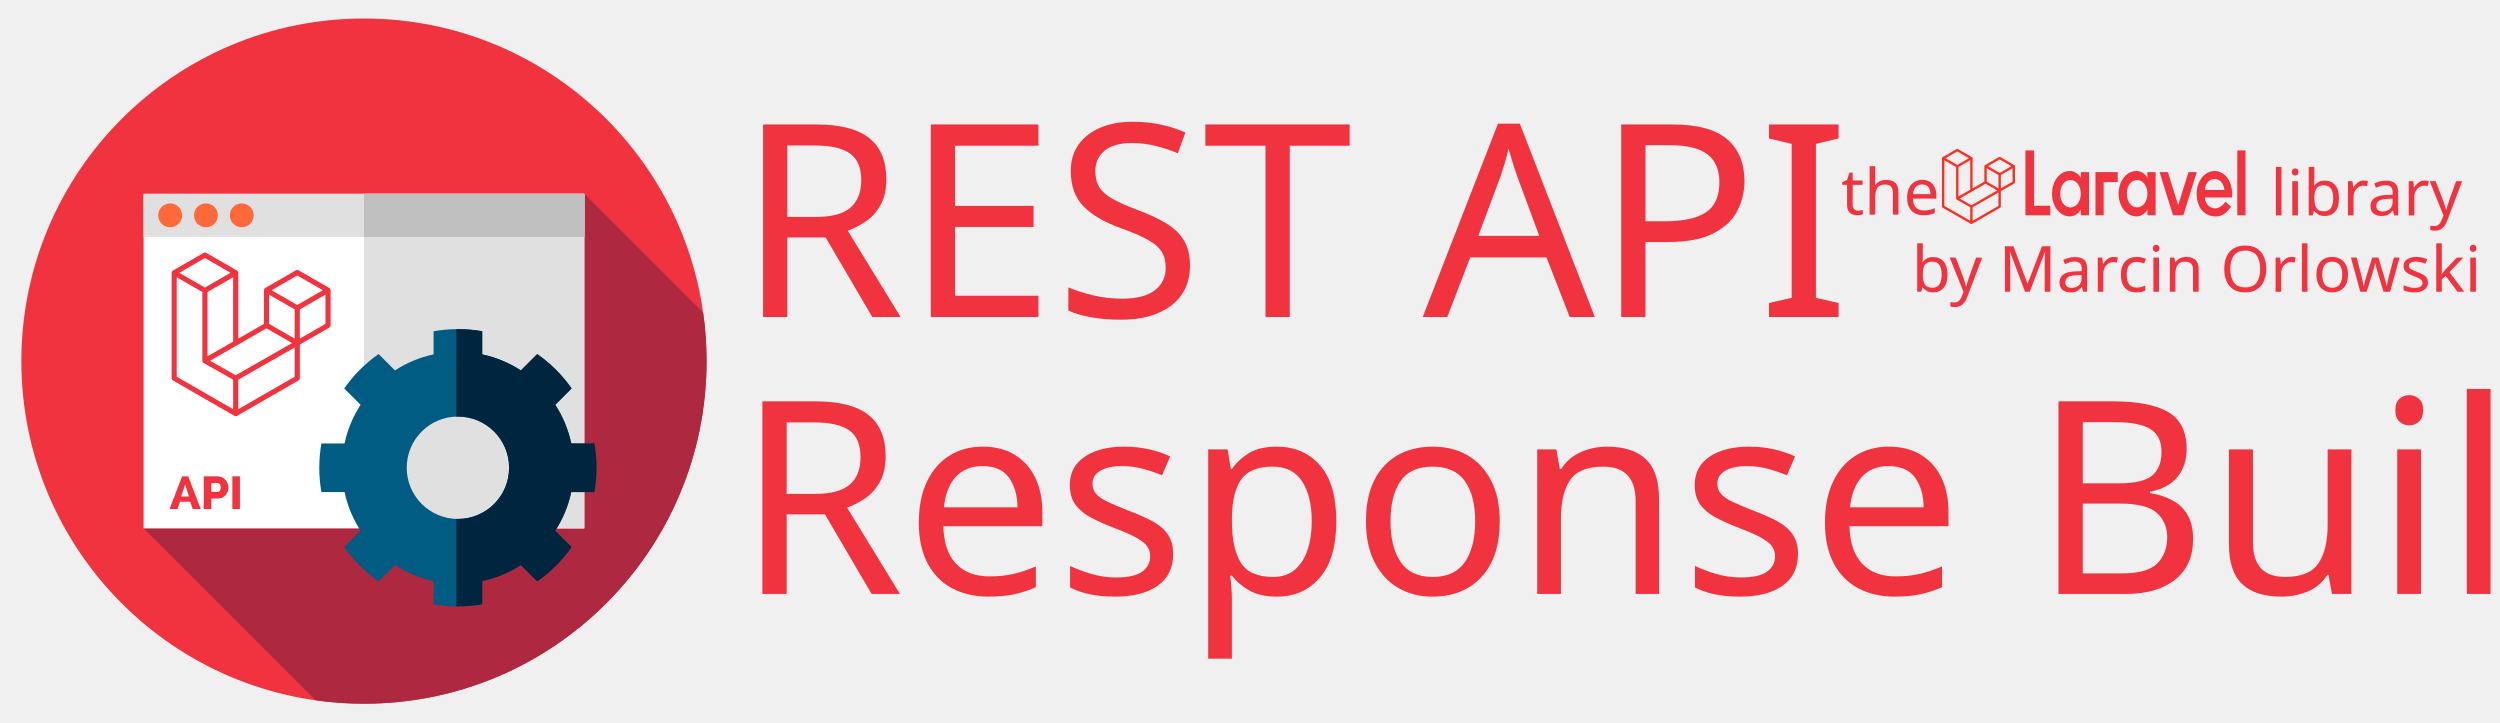
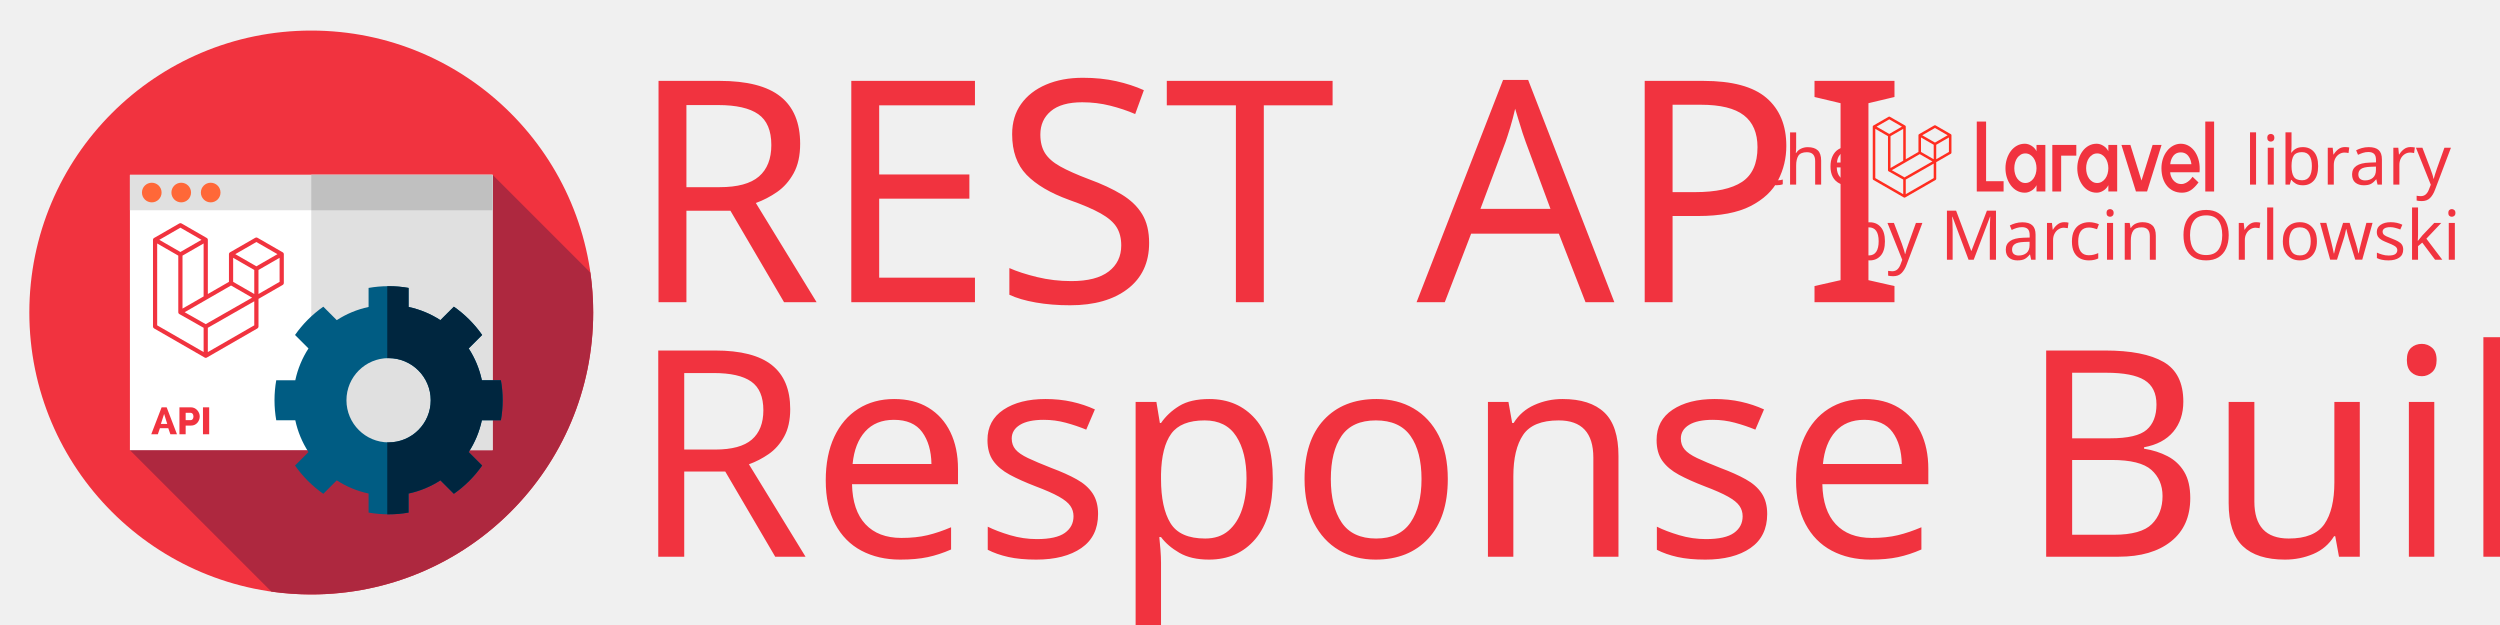
- <svg xmlns="http://www.w3.org/2000/svg" width="450mm" height="130mm" viewBox="0 0 450 130" version="1.1" id="svg8">
+ <svg xmlns="http://www.w3.org/2000/svg" width="1480" height="370" viewBox="0 0 391.583 97.896" version="1.1" id="svg8">
  <defs id="defs2">
    <rect x="154.524" y="273.213" width="175.01" height="18.996" id="rect135" />
  </defs>
  <g id="layer1" transform="translate(0,-167)">
-     <g transform="matrix(0.2408866,0,0,0.2408866,3.846198,170.333)" id="g966">
-       <circle style="fill:#f1333f" cx="256" cy="256" r="256" id="circle3822" />
-       <path style="fill:#ae283f" d="m 512,256 c 0,-12.301 -0.887,-24.393 -2.564,-36.231 L 420.667,131 91.333,381 219.769,509.436 C 231.607,511.113 243.699,512 256,512 397.385,512 512,397.385 512,256 Z" id="path3824" />
-       <rect x="91.33" y="131" style="fill:#ffffff" width="329.33" height="250" id="rect3826" />
-       <g id="g3832">
-         <rect x="256" y="131" style="fill:#e0e0e0" width="164.67" height="250" id="rect3828" />
-         <rect x="91.33" y="131" style="fill:#e0e0e0" width="329.33" height="32.17" id="rect3830" />
+     <g id="g1305" transform="translate(-0.5291667,0.7937121)">
+       <g id="g1083-0-9" transform="matrix(0.1675739,0,0,0.2065266,138.2515,205.8304)" style="stroke-width:2.717">
+         <g id="g1276">
+           <g id="g1083-0" transform="matrix(1.073179,0,0,1.073179,16.15824,-209.9063)" style="stroke-width:2.532">
+             <text xml:space="preserve" style="font-size:243.148px;line-height:1.25;font-family:'a dripping marker';-inkscape-font-specification:'a dripping marker';letter-spacing:0px;word-spacing:0px;fill:#f1333f;fill-opacity:1;stroke-width:5.272" x="-210.336" y="255.733" id="text5759" transform="scale(1.110158,0.9007728)">
+               <tspan style="font-style:normal;font-variant:normal;font-weight:normal;font-stretch:normal;font-family:'Ubuntu Condensed';-inkscape-font-specification:'Ubuntu Condensed, ';fill:#f1333f;fill-opacity:1;stroke-width:5.272" x="-210.336" y="255.733" id="tspan139593">REST API</tspan>
+             </text>
+           </g>
+           <text xml:space="preserve" style="font-size:243.148px;line-height:1.25;font-family:'a dripping marker';-inkscape-font-specification:'a dripping marker';letter-spacing:0px;word-spacing:0px;fill:#f1333f;fill-opacity:1;stroke-width:5.658" x="-209.678" y="255.733" id="text5759-4" transform="scale(1.110158,0.9007728)">
+             <tspan style="font-style:normal;font-variant:normal;font-weight:normal;font-stretch:normal;font-family:'Ubuntu Condensed';-inkscape-font-specification:'Ubuntu Condensed, ';fill:#f1333f;fill-opacity:1;stroke-width:5.658" x="-209.678" y="255.733" id="tspan139593-1">Response Builder</tspan>
+           </text>
+         </g>
      </g>
-       <rect x="256" y="131" style="fill:#c0c0c0" width="164.67" height="32.17" id="rect3834" />
-       <g id="g3842">
-         <circle style="fill:#ff6838" cx="111.17" cy="147.08" r="8.917" id="circle3836" />
-         <circle style="fill:#ff6838" cx="137.92" cy="147.08" r="8.917" id="circle3838" />
-         <circle style="fill:#ff6838" cx="164.67" cy="147.08" r="8.917" id="circle3840" />
-       </g>
-       <path class="st0" d="m 230.997,202.526 c -0.013,-0.057 -0.048,-0.105 -0.066,-0.162 -0.04,-0.101 -0.07,-0.206 -0.123,-0.298 -0.035,-0.061 -0.088,-0.114 -0.132,-0.171 -0.057,-0.075 -0.105,-0.158 -0.171,-0.224 -0.057,-0.057 -0.127,-0.096 -0.189,-0.145 -0.07,-0.057 -0.132,-0.118 -0.21,-0.162 0,0 0,0 0,0 0,0 0,0 0,0 l -22.994,-13.239 c -0.592,-0.342 -1.32,-0.342 -1.911,0 l -22.994,13.239 c 0,0 0,0 0,0 0,0 0,0 0,0 -0.079,0.044 -0.14,0.11 -0.21,0.162 -0.061,0.048 -0.132,0.088 -0.189,0.145 -0.066,0.066 -0.114,0.149 -0.171,0.224 -0.044,0.057 -0.096,0.11 -0.132,0.171 -0.053,0.092 -0.088,0.197 -0.123,0.298 -0.022,0.053 -0.053,0.105 -0.066,0.162 -0.044,0.162 -0.066,0.329 -0.066,0.5 v 25.146 l -19.162,11.034 v -49.196 c 0,-0.171 -0.022,-0.338 -0.066,-0.5 -0.013,-0.057 -0.048,-0.105 -0.066,-0.162 -0.039,-0.101 -0.07,-0.206 -0.123,-0.298 -0.035,-0.061 -0.088,-0.114 -0.132,-0.171 -0.057,-0.074 -0.105,-0.158 -0.171,-0.224 -0.057,-0.057 -0.127,-0.096 -0.189,-0.145 -0.07,-0.057 -0.132,-0.118 -0.21,-0.162 0,0 0,0 0,0 0,0 0,0 0,0 l -22.994,-13.239 c -0.592,-0.342 -1.32,-0.342 -1.911,0 l -22.994,13.239 c 0,0 0,0 0,0 0,0 0,0 0,0 -0.079,0.044 -0.14,0.11 -0.21,0.162 -0.061,0.048 -0.132,0.088 -0.189,0.145 -0.066,0.066 -0.114,0.149 -0.171,0.224 -0.044,0.057 -0.096,0.11 -0.132,0.171 -0.053,0.092 -0.088,0.197 -0.123,0.298 -0.022,0.053 -0.053,0.105 -0.066,0.162 -0.044,0.162 -0.066,0.329 -0.066,0.5 v 78.762 c 0,0.684 0.368,1.32 0.96,1.662 l 45.992,26.479 c 0.101,0.057 0.21,0.092 0.316,0.132 0.048,0.018 0.096,0.048 0.149,0.061 0.162,0.044 0.324,0.066 0.491,0.066 0.167,0 0.329,-0.022 0.491,-0.066 0.044,-0.013 0.083,-0.04 0.127,-0.053 0.114,-0.039 0.228,-0.079 0.333,-0.136 l 45.992,-26.479 c 0.596,-0.342 0.96,-0.973 0.96,-1.662 V 243.629 l 22.034,-12.687 c 0.596,-0.342 0.96,-0.973 0.96,-1.661 v -26.255 c -0.022,-0.171 -0.048,-0.338 -0.088,-0.5 z m -70.844,64.04 -19.127,-10.824 20.087,-11.565 c 0,0 0,0 0,0 l 22.038,-12.687 19.145,11.021 -14.046,8.018 z m 44.08,-49.192 v 21.832 l -8.049,-4.634 -11.118,-6.401 v -21.832 l 8.049,4.634 z m 1.916,-25.379 19.153,11.03 -19.153,11.03 -19.153,-11.03 z m -59.021,55.816 -8.049,4.634 v -48.087 l 11.118,-6.401 8.049,-4.634 v 48.083 z m -9.965,-68.828 19.153,11.03 -19.153,11.03 -19.153,-11.03 z m -21.082,14.34 8.049,4.634 11.118,6.401 v 51.397 c 0,0 0,0.004 0,0.004 0,0 0,0.004 0,0.004 0,0.075 0.022,0.145 0.031,0.215 0.013,0.092 0.013,0.189 0.039,0.281 0,0 0,0.004 0,0.004 0.022,0.075 0.061,0.145 0.092,0.215 0.035,0.079 0.057,0.167 0.101,0.241 0,0 0,0.004 0.004,0.004 0.039,0.066 0.097,0.123 0.145,0.184 0.053,0.07 0.096,0.14 0.158,0.202 0,0 0.004,0.004 0.004,0.004 0.053,0.053 0.123,0.092 0.184,0.14 0.07,0.053 0.132,0.114 0.206,0.158 0.004,0 0.004,0 0.008,0.004 0.004,0 0.004,0.004 0.008,0.004 l 22.025,12.463 v 22.047 l -42.173,-24.269 z m 88.152,74.338 -42.16,24.274 v -22.051 l 31.222,-17.825 10.938,-6.243 z m 22.994,-39.49 -19.162,11.034 v -21.832 l 11.118,-6.401 8.049,-4.634 v 21.832 z" id="path3982" style="fill:#f1333f;fill-opacity:1;stroke-width:0.438" />
-       <g id="g3854" transform="matrix(0.3800964,0,0,0.3800964,71.11452,272.977)">
-         <path style="fill:#f1333f;fill-opacity:1" d="m 104.153,246.216 24.743,-64.349 h 12.054 l 24.652,64.349 h -15.771 l -4.984,-14.411 h -20.03 l -4.894,14.411 z m 30.725,-48.579 -7.704,23.927 h 15.136 z" id="path3848" />
-         <path style="fill:#f1333f;fill-opacity:1" d="m 171.492,246.216 v -64.349 h 27.462 c 3.081,0 5.905,0.634 8.474,1.903 2.567,1.269 4.772,2.931 6.616,4.985 1.843,2.055 3.293,4.381 4.351,6.979 1.057,2.599 1.586,5.227 1.586,7.885 0,2.841 -0.499,5.56 -1.495,8.157 -0.997,2.599 -2.388,4.925 -4.17,6.979 -1.782,2.055 -3.942,3.686 -6.479,4.894 -2.538,1.209 -5.348,1.813 -8.429,1.813 h -13.052 v 20.755 H 171.492 Z M 186.355,212.5 h 12.146 c 1.751,0 3.263,-0.755 4.531,-2.266 1.269,-1.51 1.903,-3.716 1.903,-6.616 0,-1.51 -0.197,-2.81 -0.589,-3.897 -0.395,-1.088 -0.922,-1.994 -1.587,-2.719 -0.665,-0.725 -1.42,-1.253 -2.266,-1.586 -0.847,-0.332 -1.692,-0.499 -2.537,-0.499 H 186.354 V 212.5 Z" id="path3850" />
-         <path style="fill:#f1333f;fill-opacity:1" d="m 227.685,246.216 v -64.349 h 14.863 v 64.349 z" id="path3852" />
-       </g>
-       <g id="g3856" />
-       <g id="g3858" />
-       <g id="g3860" />
-       <g id="g3862" />
-       <g id="g3864" />
-       <g id="g3866" />
-       <g id="g3868" />
-       <g id="g3870" />
-       <g id="g3872" />
-       <g id="g3874" />
-       <g id="g3876" />
-       <g id="g3878" />
-       <g id="g3880" />
-       <g id="g3882" />
-       <g id="g3884" />
-       <g id="g5859">
-         <path id="path3844" d="m 398.935,288.631 12.22,-12.22 c -6.986,-9.995 -15.69,-18.699 -25.685,-25.685 l -12.22,12.22 c -8.682,-5.628 -18.436,-9.741 -28.888,-11.972 v -17.289 c -5.897,-1.043 -11.966,-1.589 -18.162,-1.589 -6.196,0 -12.265,0.546 -18.162,1.589 v 17.289 c -10.452,2.23 -20.205,6.344 -28.888,11.971 l -12.22,-12.22 c -9.995,6.986 -18.699,15.69 -25.685,25.685 l 12.22,12.22 c -5.628,8.682 -9.741,18.436 -11.972,28.888 h -17.289 c -1.043,5.897 -1.589,11.966 -1.589,18.162 0,6.196 0.546,12.265 1.589,18.162 h 17.289 c 2.23,10.452 6.344,20.205 11.972,28.888 l -12.22,12.22 c 6.986,9.995 15.69,18.699 25.685,25.685 l 12.22,-12.22 c 8.682,5.628 18.436,9.741 28.888,11.972 v 17.289 c 5.897,1.043 11.966,1.589 18.162,1.589 6.196,0 12.265,-0.546 18.162,-1.589 v -17.289 c 10.452,-2.23 20.205,-6.344 28.888,-11.972 l 12.22,12.22 c 9.995,-6.986 18.699,-15.69 25.685,-25.685 l -12.22,-12.22 c 5.628,-8.683 9.741,-18.436 11.972,-28.888 h 17.289 c 1.043,-5.897 1.589,-11.966 1.589,-18.162 0,-6.196 -0.546,-12.265 -1.589,-18.162 h -17.289 c -2.231,-10.451 -6.344,-20.204 -11.972,-28.887 z M 326.2,373.937 c -21.128,0 -38.256,-17.128 -38.256,-38.256 0,-21.128 17.128,-38.256 38.256,-38.256 21.128,0 38.256,17.128 38.256,38.256 0,21.128 -17.129,38.256 -38.256,38.256 z" style="fill:#005c83" />
-         <path id="path3846" d="m 428.195,353.844 c 1.043,-5.897 1.589,-11.966 1.589,-18.163 0,-6.196 -0.546,-12.265 -1.589,-18.162 h -17.289 c -2.23,-10.452 -6.344,-20.206 -11.971,-28.888 l 12.22,-12.22 c -6.986,-9.995 -15.69,-18.699 -25.685,-25.685 l -12.22,12.22 c -8.682,-5.628 -18.436,-9.742 -28.888,-11.972 v -17.289 c -5.897,-1.043 -11.966,-1.589 -18.162,-1.589 -0.402,0 -0.799,0.022 -1.199,0.026 v 65.333 c 0.399,-0.012 0.797,-0.03 1.199,-0.03 21.128,0 38.256,17.127 38.256,38.255 0,21.128 -17.127,38.256 -38.256,38.256 -0.402,0 -0.8,-0.018 -1.199,-0.03 v 65.333 c 0.401,0.004 0.798,0.026 1.199,0.026 6.197,0 12.265,-0.546 18.162,-1.589 v -17.289 c 10.452,-2.23 20.205,-6.344 28.888,-11.972 l 12.22,12.22 c 9.995,-6.986 18.699,-15.69 25.685,-25.686 l -12.22,-12.22 c 5.628,-8.683 9.741,-18.436 11.971,-28.888 h 17.289 z" style="fill:#00263f" />
+       <g id="g1059" transform="matrix(0.9384776,0,0,0.9384776,-33.20052,0.875615)" style="stroke-width:1.066">
+         <text xml:space="preserve" style="font-size:11.473px;line-height:1.25;font-family:'a dripping marker';-inkscape-font-specification:'a dripping marker';letter-spacing:0px;word-spacing:0px;fill:#f1333f;fill-opacity:1;stroke-width:1.121" x="344.118" y="219.517" id="text5759-7-4">
+           <tspan style="font-style:normal;font-variant:normal;font-weight:normal;font-stretch:normal;font-family:'Ubuntu Condensed';-inkscape-font-specification:'Ubuntu Condensed, ';fill:#f1333f;fill-opacity:1;stroke-width:1.121" x="344.118" y="219.517" id="tspan119569-6">by Marcin Orlowski</tspan>
+         </text>
+         <g id="g1038" transform="translate(1.818995)" style="stroke-width:1.066">
+           <g id="g1020" style="stroke-width:1.066">
+             <g id="g1083-0-0" transform="matrix(0.06830095,0,0,0.08417753,331.2672,191.4279)" style="stroke-width:7.103">
+               <text xml:space="preserve" style="font-size:151.305px;line-height:1.25;font-family:'a dripping marker';-inkscape-font-specification:'a dripping marker';letter-spacing:0px;word-spacing:0px;fill:#f1333f;fill-opacity:1;stroke-width:14.79" x="1020.906" y="205.078" id="text5759-7" transform="scale(1.110158,0.9007728)">
+                 <tspan style="font-style:normal;font-variant:normal;font-weight:normal;font-stretch:normal;font-family:'Ubuntu Condensed';-inkscape-font-specification:'Ubuntu Condensed, ';fill:#f1333f;fill-opacity:1;stroke-width:14.79" x="1020.906" y="205.078" id="tspan119569">library</tspan>
+               </text>
+             </g>
+             <text xml:space="preserve" style="font-size:11.473px;line-height:1.25;font-family:'a dripping marker';-inkscape-font-specification:'a dripping marker';letter-spacing:0px;word-spacing:0px;fill:#f1333f;fill-opacity:1;stroke-width:1.121" x="327.778" y="206.978" id="text5759-7-7">
+               <tspan style="font-style:normal;font-variant:normal;font-weight:normal;font-stretch:normal;font-family:'Ubuntu Condensed';-inkscape-font-specification:'Ubuntu Condensed, ';fill:#f1333f;fill-opacity:1;stroke-width:1.121" x="327.778" y="206.978" id="tspan119569-7">the</tspan>
+             </text>
+           </g>
+           <g id="g992" transform="translate(-0.5291667,2.378535)" style="stroke-width:1.066">
+             <g id="g1083" transform="matrix(0.06830095,0,0,0.08417753,360.4767,187.3753)" style="stroke-width:7.103">
+               <polygon style="fill:#f1333f;fill-opacity:1;stroke-width:7.103" points="82.8,197.897 82.8,79.626 60.019,79.626 60.019,218.301 125.592,218.301 125.592,197.897 " id="polygon1029" />
+               <path style="fill:#f1333f;fill-opacity:1;stroke-width:7.103" d="m 206.02,138.464 c -2.906,-4.622 -7.033,-8.253 -12.382,-10.896 -5.348,-2.641 -10.731,-3.963 -16.145,-3.963 -7.003,0 -13.407,1.288 -19.217,3.863 -5.813,2.575 -10.797,6.111 -14.957,10.6 -4.16,4.491 -7.397,9.675 -9.707,15.55 -2.313,5.879 -3.467,12.055 -3.467,18.524 0,6.606 1.154,12.811 3.467,18.621 2.309,5.814 5.546,10.964 9.707,15.453 4.16,4.491 9.145,8.023 14.957,10.598 5.81,2.575 12.214,3.863 19.217,3.863 5.414,0 10.797,-1.321 16.145,-3.962 5.349,-2.64 9.476,-6.272 12.382,-10.896 v 12.48 h 21.594 V 125.981 H 206.02 Z m -1.981,44.97 c -1.321,3.567 -3.17,6.671 -5.546,9.312 -2.378,2.643 -5.251,4.755 -8.618,6.34 -3.368,1.585 -7.102,2.377 -11.194,2.377 -4.095,0 -7.793,-0.792 -11.094,-2.377 -3.302,-1.585 -6.141,-3.697 -8.518,-6.34 -2.378,-2.641 -4.195,-5.745 -5.448,-9.312 -1.258,-3.566 -1.882,-7.33 -1.882,-11.291 0,-3.963 0.624,-7.727 1.882,-11.293 1.253,-3.566 3.07,-6.668 5.448,-9.311 2.377,-2.64 5.215,-4.755 8.518,-6.34 3.301,-1.585 6.999,-2.377 11.094,-2.377 4.093,0 7.826,0.792 11.194,2.377 3.367,1.585 6.24,3.699 8.618,6.34 2.377,2.643 4.225,5.745 5.546,9.311 1.319,3.566 1.981,7.33 1.981,11.293 0,3.961 -0.662,7.725 -1.981,11.291 z" id="path1031" />
+               <path style="fill:#f1333f;fill-opacity:1;stroke-width:7.103" d="m 381.542,138.464 c -2.906,-4.622 -7.033,-8.253 -12.382,-10.896 -5.348,-2.641 -10.731,-3.963 -16.145,-3.963 -7.003,0 -13.407,1.288 -19.217,3.863 -5.813,2.575 -10.797,6.111 -14.957,10.6 -4.16,4.491 -7.397,9.675 -9.707,15.55 -2.313,5.879 -3.467,12.055 -3.467,18.524 0,6.606 1.154,12.811 3.467,18.621 2.309,5.814 5.546,10.964 9.707,15.453 4.16,4.491 9.145,8.023 14.957,10.598 5.81,2.575 12.214,3.863 19.217,3.863 5.414,0 10.797,-1.321 16.145,-3.962 5.349,-2.64 9.476,-6.272 12.382,-10.896 v 12.48 h 21.594 v -92.318 h -21.594 z m -1.98,44.97 c -1.321,3.567 -3.17,6.671 -5.546,9.312 -2.378,2.643 -5.251,4.755 -8.618,6.34 -3.368,1.585 -7.102,2.377 -11.194,2.377 -4.095,0 -7.793,-0.792 -11.094,-2.377 -3.302,-1.585 -6.141,-3.697 -8.518,-6.34 -2.378,-2.641 -4.195,-5.745 -5.448,-9.312 -1.258,-3.566 -1.882,-7.33 -1.882,-11.291 0,-3.963 0.624,-7.727 1.882,-11.293 1.253,-3.566 3.07,-6.668 5.448,-9.311 2.377,-2.64 5.215,-4.755 8.518,-6.34 3.301,-1.585 6.999,-2.377 11.094,-2.377 4.093,0 7.826,0.792 11.194,2.377 3.367,1.585 6.24,3.699 8.618,6.34 2.377,2.643 4.225,5.745 5.546,9.311 1.319,3.566 1.981,7.33 1.981,11.293 -0.001,3.961 -0.663,7.725 -1.981,11.291 z" id="path1033" />
+               <rect x="618.426" y="79.626" style="fill:#f1333f;fill-opacity:1;stroke-width:7.103" width="21.593" height="138.675" id="rect1035" />
+               <polygon style="fill:#f1333f;fill-opacity:1;stroke-width:7.103" points="244.652,125.984 244.652,218.301 266.244,218.301 266.244,147.23 303.291,147.23 303.291,125.984 " id="polygon1037" />
+               <polygon style="fill:#f1333f;fill-opacity:1;stroke-width:7.103" points="489.709,125.984 462.569,196.678 435.428,125.984 413.558,125.984 449,218.301 476.138,218.301 511.579,125.984 " id="polygon1039" />
+               <path style="fill:#f1333f;fill-opacity:1;stroke-width:7.103" d="m 558.675,123.61 c -26.442,0 -47.372,21.73 -47.372,48.534 0,29.63 20.256,48.534 50.139,48.534 16.724,0 27.402,-6.395 40.448,-20.321 L 587.302,189.07 c -0.008,0.011 -11.011,14.457 -27.439,14.457 -19.095,0 -27.135,-15.395 -27.135,-23.36 h 71.637 c 3.763,-30.499 -16.288,-56.557 -45.69,-56.557 z m -25.89,40.511 c 0.166,-1.777 2.653,-23.36 25.719,-23.36 23.066,0 25.869,21.58 26.03,23.36 z" id="path1041" />
+             </g>
+             <path d="m 360.346,196.312 a 0.214,0.214 0 0 1 0.007,0.055 v 2.903 a 0.212,0.212 0 0 1 -0.106,0.184 l -2.437,1.403 v 2.781 c 0,0.076 -0.04,0.146 -0.106,0.184 l -5.086,2.928 c -0.012,0.007 -0.024,0.011 -0.037,0.015 -0.005,0.002 -0.009,0.004 -0.014,0.006 a 0.213,0.213 0 0 1 -0.108,0 c -0.006,-0.002 -0.011,-0.005 -0.017,-0.007 -0.012,-0.004 -0.024,-0.008 -0.035,-0.014 l -5.085,-2.928 a 0.212,0.212 0 0 1 -0.106,-0.184 v -8.709 c 0,-0.019 0.002,-0.038 0.007,-0.056 0.002,-0.006 0.005,-0.012 0.007,-0.018 0.004,-0.011 0.008,-0.022 0.013,-0.033 0.004,-0.007 0.01,-0.012 0.015,-0.019 0.006,-0.008 0.012,-0.017 0.019,-0.025 0.006,-0.006 0.014,-0.011 0.021,-0.016 0.008,-0.006 0.015,-0.013 0.023,-0.018 h 2.6e-4 l 2.543,-1.464 a 0.212,0.212 0 0 1 0.212,0 l 2.543,1.464 h 5.2e-4 c 0.008,0.005 0.016,0.012 0.023,0.018 0.007,0.005 0.015,0.01 0.021,0.016 0.007,0.008 0.013,0.016 0.019,0.025 0.004,0.006 0.011,0.012 0.014,0.019 0.006,0.011 0.01,0.022 0.014,0.033 0.002,0.006 0.006,0.012 0.007,0.018 a 0.214,0.214 0 0 1 0.007,0.055 v 5.44 l 2.119,-1.22 v -2.781 c 0,-0.018 0.002,-0.037 0.007,-0.055 0.002,-0.006 0.005,-0.012 0.007,-0.018 0.004,-0.011 0.008,-0.022 0.014,-0.033 0.004,-0.007 0.01,-0.012 0.014,-0.019 0.006,-0.008 0.012,-0.017 0.019,-0.025 0.006,-0.006 0.014,-0.011 0.021,-0.016 0.008,-0.006 0.015,-0.013 0.023,-0.018 h 2.6e-4 l 2.543,-1.464 a 0.212,0.212 0 0 1 0.212,0 l 2.543,1.464 c 0.009,0.005 0.016,0.012 0.024,0.018 0.007,0.005 0.014,0.01 0.02,0.016 0.007,0.008 0.013,0.016 0.019,0.025 0.005,0.006 0.011,0.012 0.014,0.019 0.006,0.01 0.01,0.022 0.014,0.033 0.002,0.006 0.006,0.012 0.007,0.018 z m -0.416,2.836 v -2.414 l -0.89,0.512 -1.229,0.708 v 2.414 l 2.119,-1.22 z m -2.543,4.367 v -2.416 l -1.209,0.691 -3.453,1.971 v 2.438 z m -9.747,-8.22 v 8.22 l 4.661,2.684 v -2.438 l -2.435,-1.378 -6e-4,-5.4e-4 -10e-4,-5.3e-4 c -0.008,-0.005 -0.015,-0.012 -0.023,-0.018 -0.007,-0.005 -0.014,-0.01 -0.02,-0.015 l -5.3e-4,-5.9e-4 c -0.007,-0.007 -0.012,-0.015 -0.018,-0.022 -0.005,-0.007 -0.012,-0.013 -0.016,-0.021 l -2.7e-4,-6e-4 c -0.005,-0.008 -0.008,-0.018 -0.011,-0.026 -0.004,-0.008 -0.008,-0.015 -0.01,-0.024 v -2.7e-4 c -0.002,-0.01 -0.003,-0.021 -0.004,-0.031 -0.001,-0.008 -0.003,-0.016 -0.003,-0.024 v -5.3e-4 -5.684 l -1.229,-0.708 -0.89,-0.512 z m 2.331,-1.586 -2.119,1.219 2.118,1.219 2.118,-1.22 -2.118,-1.219 z m 1.102,7.61 1.229,-0.708 v -5.317 l -0.89,0.512 -1.229,0.708 v 5.317 z m 6.526,-6.171 -2.118,1.219 2.118,1.219 2.118,-1.22 z m -0.212,2.806 -1.229,-0.708 -0.89,-0.512 v 2.414 l 1.229,0.708 0.89,0.512 z m -4.874,5.44 3.107,-1.774 1.553,-0.886 -2.117,-1.219 -2.437,1.403 -2.221,1.279 z" fill="#ff2d20" fill-rule="evenodd" id="path136" style="stroke-width:0.472" />
+           </g>
+         </g>
      </g>
    </g>
    <flowRoot transform="matrix(0.2645833,0,0,0.2645833,-70.84203,121.4291)" style="font-style:normal;font-weight:normal;font-size:40px;line-height:1.25;font-family:sans-serif;letter-spacing:0px;word-spacing:0px;fill:#000000;fill-opacity:1;stroke:none" id="flowRoot1060" xml:space="preserve">
      <flowRegion id="flowRegion1062">
        <rect y="469.906" x="764" height="248" width="1264" id="rect1064" />
      </flowRegion>
      <flowPara id="flowPara1066" />
    </flowRoot>
-     <g id="g147450" transform="matrix(1.052045,0,0,1.052045,-7.610284,-0.3503603)" style="stroke-width:0.951">
-       <g id="g1083-0" transform="matrix(0.1709402,0,0,0.2106753,173.2305,164.7798)" style="stroke-width:2.532">
-         <text xml:space="preserve" style="font-size:243.148px;line-height:1.25;font-family:'a dripping marker';-inkscape-font-specification:'a dripping marker';letter-spacing:0px;word-spacing:0px;fill:#f1333f;fill-opacity:1;stroke-width:5.272" x="-210.336" y="255.733" id="text5759" transform="scale(1.110158,0.9007728)">
-           <tspan style="font-style:normal;font-variant:normal;font-weight:normal;font-stretch:normal;font-family:'Ubuntu Condensed';-inkscape-font-specification:'Ubuntu Condensed, ';fill:#f1333f;fill-opacity:1;stroke-width:5.272" x="-210.336" y="255.733" id="tspan139593">REST API</tspan>
-         </text>
+     <g transform="matrix(0.1725012,0,0,0.1725012,4.594774,171.7876)" id="g966" style="stroke-width:1.396">
+       <circle style="fill:#f1333f;stroke-width:1.396" cx="256" cy="256" r="256" id="circle3822" />
+       <path style="fill:#ae283f;stroke-width:1.396" d="m 512,256 c 0,-12.301 -0.887,-24.393 -2.564,-36.231 L 420.667,131 91.333,381 219.769,509.436 C 231.607,511.113 243.699,512 256,512 397.385,512 512,397.385 512,256 Z" id="path3824" />
+       <rect x="91.33" y="131" style="fill:#ffffff;stroke-width:1.396" width="329.33" height="250" id="rect3826" />
+       <g id="g3832" style="stroke-width:1.396">
+         <rect x="256" y="131" style="fill:#e0e0e0;stroke-width:1.396" width="164.67" height="250" id="rect3828" />
+         <rect x="91.33" y="131" style="fill:#e0e0e0;stroke-width:1.396" width="329.33" height="32.17" id="rect3830" />
      </g>
-       <g id="g1083-0-9" transform="matrix(0.1709402,0,0,0.2106753,173.1142,212.1578)" style="stroke-width:2.532">
-         <text xml:space="preserve" style="font-size:243.148px;line-height:1.25;font-family:'a dripping marker';-inkscape-font-specification:'a dripping marker';letter-spacing:0px;word-spacing:0px;fill:#f1333f;fill-opacity:1;stroke-width:5.272" x="-210.336" y="255.733" id="text5759-4" transform="scale(1.110158,0.9007728)">
-           <tspan style="font-style:normal;font-variant:normal;font-weight:normal;font-stretch:normal;font-family:'Ubuntu Condensed';-inkscape-font-specification:'Ubuntu Condensed, ';fill:#f1333f;fill-opacity:1;stroke-width:5.272" x="-210.336" y="255.733" id="tspan139593-1">Response Builder</tspan>
-         </text>
+       <rect x="256" y="131" style="fill:#c0c0c0;stroke-width:1.396" width="164.67" height="32.17" id="rect3834" />
+       <g id="g3842" style="stroke-width:1.396">
+         <circle style="fill:#ff6838;stroke-width:1.396" cx="111.17" cy="147.08" r="8.917" id="circle3836" />
+         <circle style="fill:#ff6838;stroke-width:1.396" cx="137.92" cy="147.08" r="8.917" id="circle3838" />
+         <circle style="fill:#ff6838;stroke-width:1.396" cx="164.67" cy="147.08" r="8.917" id="circle3840" />
      </g>
-     </g>
-     <g id="g148483" transform="translate(-0.1587758,10.00126)">
-       <g id="g130165" transform="matrix(0.774723,0,0,0.774723,192.0395,-7.132705)" style="stroke-width:1.291">
-         <g id="g167855" transform="matrix(0.7702739,0,0,0.7702739,50.28355,65.59057)" style="stroke-width:1.676">
-           <text xml:space="preserve" style="font-size:19.225px;line-height:1.25;font-family:'a dripping marker';-inkscape-font-specification:'a dripping marker';letter-spacing:0px;word-spacing:0px;fill:#f1333f;fill-opacity:1;stroke-width:1.764" x="189.832" y="277.895" id="text5759-7-4">
-             <tspan style="font-style:normal;font-variant:normal;font-weight:normal;font-stretch:normal;font-family:'Ubuntu Condensed';-inkscape-font-specification:'Ubuntu Condensed, ';fill:#f1333f;fill-opacity:1;stroke-width:1.764" x="189.832" y="277.895" id="tspan119569-6">by Marcin Orlowski</tspan>
-           </text>
-           <g id="g191" transform="translate(10.48518,3.20217)">
-             <g id="g167836" transform="translate(13.14417,0.1483886)" style="stroke-width:1.676">
-               <g id="g1083" transform="matrix(0.1144551,0,0,0.1410602,193.6146,220.6837)" style="stroke-width:6.666">
-                 <polygon style="fill:#f1333f;fill-opacity:1;stroke-width:6.666" points="60.019,79.626 60.019,218.301 125.592,218.301 125.592,197.897 82.8,197.897 82.8,79.626 " id="polygon1029" />
-                 <path style="fill:#f1333f;fill-opacity:1;stroke-width:6.666" d="m 206.02,138.464 c -2.906,-4.622 -7.033,-8.253 -12.382,-10.896 -5.348,-2.641 -10.731,-3.963 -16.145,-3.963 -7.003,0 -13.407,1.288 -19.217,3.863 -5.813,2.575 -10.797,6.111 -14.957,10.6 -4.16,4.491 -7.397,9.675 -9.707,15.55 -2.313,5.879 -3.467,12.055 -3.467,18.524 0,6.606 1.154,12.811 3.467,18.621 2.309,5.814 5.546,10.964 9.707,15.453 4.16,4.491 9.145,8.023 14.957,10.598 5.81,2.575 12.214,3.863 19.217,3.863 5.414,0 10.797,-1.321 16.145,-3.962 5.349,-2.64 9.476,-6.272 12.382,-10.896 v 12.48 h 21.594 V 125.981 H 206.02 Z m -1.981,44.97 c -1.321,3.567 -3.17,6.671 -5.546,9.312 -2.378,2.643 -5.251,4.755 -8.618,6.34 -3.368,1.585 -7.102,2.377 -11.194,2.377 -4.095,0 -7.793,-0.792 -11.094,-2.377 -3.302,-1.585 -6.141,-3.697 -8.518,-6.34 -2.378,-2.641 -4.195,-5.745 -5.448,-9.312 -1.258,-3.566 -1.882,-7.33 -1.882,-11.291 0,-3.963 0.624,-7.727 1.882,-11.293 1.253,-3.566 3.07,-6.668 5.448,-9.311 2.377,-2.64 5.215,-4.755 8.518,-6.34 3.301,-1.585 6.999,-2.377 11.094,-2.377 4.093,0 7.826,0.792 11.194,2.377 3.367,1.585 6.24,3.699 8.618,6.34 2.377,2.643 4.225,5.745 5.546,9.311 1.319,3.566 1.981,7.33 1.981,11.293 0,3.961 -0.662,7.725 -1.981,11.291 z" id="path1031" />
-                 <path style="fill:#f1333f;fill-opacity:1;stroke-width:6.666" d="m 381.542,138.464 c -2.906,-4.622 -7.033,-8.253 -12.382,-10.896 -5.348,-2.641 -10.731,-3.963 -16.145,-3.963 -7.003,0 -13.407,1.288 -19.217,3.863 -5.813,2.575 -10.797,6.111 -14.957,10.6 -4.16,4.491 -7.397,9.675 -9.707,15.55 -2.313,5.879 -3.467,12.055 -3.467,18.524 0,6.606 1.154,12.811 3.467,18.621 2.309,5.814 5.546,10.964 9.707,15.453 4.16,4.491 9.145,8.023 14.957,10.598 5.81,2.575 12.214,3.863 19.217,3.863 5.414,0 10.797,-1.321 16.145,-3.962 5.349,-2.64 9.476,-6.272 12.382,-10.896 v 12.48 h 21.594 v -92.318 h -21.594 z m -1.98,44.97 c -1.321,3.567 -3.17,6.671 -5.546,9.312 -2.378,2.643 -5.251,4.755 -8.618,6.34 -3.368,1.585 -7.102,2.377 -11.194,2.377 -4.095,0 -7.793,-0.792 -11.094,-2.377 -3.302,-1.585 -6.141,-3.697 -8.518,-6.34 -2.378,-2.641 -4.195,-5.745 -5.448,-9.312 -1.258,-3.566 -1.882,-7.33 -1.882,-11.291 0,-3.963 0.624,-7.727 1.882,-11.293 1.253,-3.566 3.07,-6.668 5.448,-9.311 2.377,-2.64 5.215,-4.755 8.518,-6.34 3.301,-1.585 6.999,-2.377 11.094,-2.377 4.093,0 7.826,0.792 11.194,2.377 3.367,1.585 6.24,3.699 8.618,6.34 2.377,2.643 4.225,5.745 5.546,9.311 1.319,3.566 1.981,7.33 1.981,11.293 -0.001,3.961 -0.663,7.725 -1.981,11.291 z" id="path1033" />
-                 <rect x="618.426" y="79.626" style="fill:#f1333f;fill-opacity:1;stroke-width:6.666" width="21.593" height="138.675" id="rect1035" />
-                 <polygon style="fill:#f1333f;fill-opacity:1;stroke-width:6.666" points="266.244,218.301 266.244,147.23 303.291,147.23 303.291,125.984 244.652,125.984 244.652,218.301 " id="polygon1037" />
-                 <polygon style="fill:#f1333f;fill-opacity:1;stroke-width:6.666" points="449,218.301 476.138,218.301 511.579,125.984 489.709,125.984 462.569,196.678 435.428,125.984 413.558,125.984 " id="polygon1039" />
-                 <path style="fill:#f1333f;fill-opacity:1;stroke-width:6.666" d="m 558.675,123.61 c -26.442,0 -47.372,21.73 -47.372,48.534 0,29.63 20.256,48.534 50.139,48.534 16.724,0 27.402,-6.395 40.448,-20.321 L 587.302,189.07 c -0.008,0.011 -11.011,14.457 -27.439,14.457 -19.095,0 -27.135,-15.395 -27.135,-23.36 h 71.637 c 3.763,-30.499 -16.288,-56.557 -45.69,-56.557 z m -25.89,40.511 c 0.166,-1.777 2.653,-23.36 25.719,-23.36 23.066,0 25.869,21.58 26.03,23.36 z" id="path1041" />
-               </g>
-               <g id="g1083-0-0" transform="matrix(0.1144551,0,0,0.1410602,144.667,225.4444)" style="stroke-width:6.666">
-                 <text xml:space="preserve" style="font-size:151.305px;line-height:1.25;font-family:'a dripping marker';-inkscape-font-specification:'a dripping marker';letter-spacing:0px;word-spacing:0px;fill:#f1333f;fill-opacity:1;stroke-width:13.88" x="1020.906" y="205.078" id="text5759-7" transform="scale(1.110158,0.9007728)">
-                   <tspan style="font-style:normal;font-variant:normal;font-weight:normal;font-stretch:normal;font-family:'Ubuntu Condensed';-inkscape-font-specification:'Ubuntu Condensed, ';fill:#f1333f;fill-opacity:1;stroke-width:13.88" x="1020.906" y="205.078" id="tspan119569">library</tspan>
-                 </text>
-               </g>
-               <g id="g1083-0-0-6" transform="matrix(0.1144551,0,0,0.1410602,-13.93384,227.5203)" style="stroke-width:6.666">
-                 <text xml:space="preserve" style="font-size:151.305px;line-height:1.25;font-family:'a dripping marker';-inkscape-font-specification:'a dripping marker';letter-spacing:0px;word-spacing:0px;fill:#f1333f;fill-opacity:1;stroke-width:13.88" x="1250.167" y="186.962" id="text5759-7-7" transform="scale(1.110158,0.9007728)">
-                   <tspan style="font-style:normal;font-variant:normal;font-weight:normal;font-stretch:normal;font-family:'Ubuntu Condensed';-inkscape-font-specification:'Ubuntu Condensed, ';fill:#f1333f;fill-opacity:1;stroke-width:13.88" x="1250.167" y="186.962" id="tspan119569-7">the</tspan>
-                 </text>
-               </g>
-             </g>
-             <path d="m 210.458,236.723 a 0.359,0.359 0 0 1 0.012,0.093 v 4.865 a 0.355,0.355 0 0 1 -0.178,0.308 l -4.083,2.351 v 4.659 c 0,0.127 -0.067,0.244 -0.177,0.308 l -8.523,4.906 c -0.019,0.011 -0.041,0.018 -0.062,0.026 -0.008,0.003 -0.015,0.007 -0.024,0.01 a 0.357,0.357 0 0 1 -0.182,0 c -0.01,-0.003 -0.019,-0.008 -0.028,-0.011 -0.019,-0.007 -0.04,-0.013 -0.059,-0.024 l -8.521,-4.906 a 0.355,0.355 0 0 1 -0.178,-0.308 v -14.594 c 0,-0.032 0.004,-0.063 0.012,-0.093 0.003,-0.01 0.009,-0.019 0.012,-0.03 0.007,-0.019 0.013,-0.038 0.023,-0.055 0.007,-0.011 0.016,-0.021 0.024,-0.032 0.01,-0.014 0.019,-0.029 0.032,-0.041 0.01,-0.01 0.024,-0.018 0.035,-0.027 0.013,-0.011 0.024,-0.022 0.039,-0.031 h 4.4e-4 l 4.261,-2.453 a 0.356,0.356 0 0 1 0.355,0 l 4.261,2.453 h 8.8e-4 c 0.014,0.009 0.026,0.02 0.039,0.03 0.011,0.009 0.024,0.017 0.035,0.027 0.012,0.013 0.021,0.028 0.032,0.042 0.007,0.011 0.018,0.02 0.024,0.032 0.01,0.018 0.016,0.036 0.023,0.055 0.004,0.01 0.01,0.019 0.012,0.03 a 0.359,0.359 0 0 1 0.012,0.093 v 9.115 l 3.551,-2.044 v -4.66 c 0,-0.031 0.004,-0.062 0.012,-0.092 0.003,-0.011 0.009,-0.02 0.012,-0.03 0.007,-0.019 0.013,-0.038 0.023,-0.055 0.007,-0.011 0.016,-0.021 0.024,-0.032 0.011,-0.014 0.019,-0.029 0.032,-0.041 0.01,-0.01 0.023,-0.018 0.035,-0.027 0.013,-0.011 0.025,-0.022 0.039,-0.031 h 4.4e-4 l 4.261,-2.453 a 0.355,0.355 0 0 1 0.355,0 l 4.261,2.453 c 0.015,0.009 0.027,0.02 0.04,0.03 0.011,0.009 0.024,0.017 0.034,0.027 0.012,0.013 0.021,0.028 0.032,0.042 0.008,0.011 0.018,0.02 0.024,0.032 0.01,0.017 0.016,0.036 0.023,0.055 0.004,0.01 0.01,0.019 0.012,0.03 z m -0.698,4.752 v -4.045 l -1.491,0.858 -2.06,1.186 v 4.045 l 3.551,-2.044 z m -4.261,7.318 v -4.048 l -2.026,1.157 -5.786,3.302 v 4.086 z m -16.334,-13.775 v 13.775 l 7.811,4.497 v -4.085 l -4.081,-2.31 -10e-4,-8.9e-4 -0.002,-8.9e-4 c -0.014,-0.008 -0.025,-0.019 -0.038,-0.029 -0.011,-0.009 -0.024,-0.016 -0.034,-0.026 l -8.8e-4,-0.001 c -0.011,-0.011 -0.019,-0.025 -0.029,-0.037 -0.009,-0.012 -0.019,-0.022 -0.027,-0.035 l -4.4e-4,-0.001 c -0.008,-0.013 -0.013,-0.029 -0.019,-0.044 -0.006,-0.013 -0.013,-0.026 -0.017,-0.04 v -4.4e-4 c -0.004,-0.017 -0.005,-0.035 -0.007,-0.052 -0.002,-0.013 -0.005,-0.027 -0.005,-0.04 v -8.9e-4 -9.524 l -2.059,-1.186 -1.491,-0.857 z m 3.906,-2.658 -3.55,2.044 3.549,2.044 3.55,-2.044 -3.55,-2.043 z m 1.846,12.753 2.059,-1.186 v -8.91 l -1.491,0.858 -2.06,1.186 v 8.91 z m 10.937,-10.342 -3.55,2.044 3.55,2.044 3.549,-2.044 z m -0.355,4.702 -2.06,-1.186 -1.491,-0.858 v 4.045 l 2.059,1.186 1.492,0.859 z m -8.168,9.116 5.207,-2.972 2.603,-1.485 -3.547,-2.042 -4.084,2.351 -3.722,2.143 z" fill="#ff2d20" fill-rule="evenodd" id="path136" style="stroke-width:0.743" />
-           </g>
-         </g>
+       <path class="st0" d="m 230.997,202.526 c -0.013,-0.057 -0.048,-0.105 -0.066,-0.162 -0.04,-0.101 -0.07,-0.206 -0.123,-0.298 -0.035,-0.061 -0.088,-0.114 -0.132,-0.171 -0.057,-0.075 -0.105,-0.158 -0.171,-0.224 -0.057,-0.057 -0.127,-0.096 -0.189,-0.145 -0.07,-0.057 -0.132,-0.118 -0.21,-0.162 0,0 0,0 0,0 0,0 0,0 0,0 l -22.994,-13.239 c -0.592,-0.342 -1.32,-0.342 -1.911,0 l -22.994,13.239 c 0,0 0,0 0,0 0,0 0,0 0,0 -0.079,0.044 -0.14,0.11 -0.21,0.162 -0.061,0.048 -0.132,0.088 -0.189,0.145 -0.066,0.066 -0.114,0.149 -0.171,0.224 -0.044,0.057 -0.096,0.11 -0.132,0.171 -0.053,0.092 -0.088,0.197 -0.123,0.298 -0.022,0.053 -0.053,0.105 -0.066,0.162 -0.044,0.162 -0.066,0.329 -0.066,0.5 v 25.146 l -19.162,11.034 v -49.196 c 0,-0.171 -0.022,-0.338 -0.066,-0.5 -0.013,-0.057 -0.048,-0.105 -0.066,-0.162 -0.039,-0.101 -0.07,-0.206 -0.123,-0.298 -0.035,-0.061 -0.088,-0.114 -0.132,-0.171 -0.057,-0.074 -0.105,-0.158 -0.171,-0.224 -0.057,-0.057 -0.127,-0.096 -0.189,-0.145 -0.07,-0.057 -0.132,-0.118 -0.21,-0.162 0,0 0,0 0,0 0,0 0,0 0,0 l -22.994,-13.239 c -0.592,-0.342 -1.32,-0.342 -1.911,0 l -22.994,13.239 c 0,0 0,0 0,0 0,0 0,0 0,0 -0.079,0.044 -0.14,0.11 -0.21,0.162 -0.061,0.048 -0.132,0.088 -0.189,0.145 -0.066,0.066 -0.114,0.149 -0.171,0.224 -0.044,0.057 -0.096,0.11 -0.132,0.171 -0.053,0.092 -0.088,0.197 -0.123,0.298 -0.022,0.053 -0.053,0.105 -0.066,0.162 -0.044,0.162 -0.066,0.329 -0.066,0.5 v 78.762 c 0,0.684 0.368,1.32 0.96,1.662 l 45.992,26.479 c 0.101,0.057 0.21,0.092 0.316,0.132 0.048,0.018 0.096,0.048 0.149,0.061 0.162,0.044 0.324,0.066 0.491,0.066 0.167,0 0.329,-0.022 0.491,-0.066 0.044,-0.013 0.083,-0.04 0.127,-0.053 0.114,-0.039 0.228,-0.079 0.333,-0.136 l 45.992,-26.479 c 0.596,-0.342 0.96,-0.973 0.96,-1.662 V 243.629 l 22.034,-12.687 c 0.596,-0.342 0.96,-0.973 0.96,-1.661 v -26.255 c -0.022,-0.171 -0.048,-0.338 -0.088,-0.5 z m -70.844,64.04 -19.127,-10.824 20.087,-11.565 c 0,0 0,0 0,0 l 22.038,-12.687 19.145,11.021 -14.046,8.018 z m 44.08,-49.192 v 21.832 l -8.049,-4.634 -11.118,-6.401 v -21.832 l 8.049,4.634 z m 1.916,-25.379 19.153,11.03 -19.153,11.03 -19.153,-11.03 z m -59.021,55.816 -8.049,4.634 v -48.087 l 11.118,-6.401 8.049,-4.634 v 48.083 z m -9.965,-68.828 19.153,11.03 -19.153,11.03 -19.153,-11.03 z m -21.082,14.34 8.049,4.634 11.118,6.401 v 51.397 c 0,0 0,0.004 0,0.004 0,0 0,0.004 0,0.004 0,0.075 0.022,0.145 0.031,0.215 0.013,0.092 0.013,0.189 0.039,0.281 0,0 0,0.004 0,0.004 0.022,0.075 0.061,0.145 0.092,0.215 0.035,0.079 0.057,0.167 0.101,0.241 0,0 0,0.004 0.004,0.004 0.039,0.066 0.097,0.123 0.145,0.184 0.053,0.07 0.096,0.14 0.158,0.202 0,0 0.004,0.004 0.004,0.004 0.053,0.053 0.123,0.092 0.184,0.14 0.07,0.053 0.132,0.114 0.206,0.158 0.004,0 0.004,0 0.008,0.004 0.004,0 0.004,0.004 0.008,0.004 l 22.025,12.463 v 22.047 l -42.173,-24.269 z m 88.152,74.338 -42.16,24.274 v -22.051 l 31.222,-17.825 10.938,-6.243 z m 22.994,-39.49 -19.162,11.034 v -21.832 l 11.118,-6.401 8.049,-4.634 v 21.832 z" id="path3982" style="fill:#f1333f;fill-opacity:1;stroke-width:0.612" />
+       <g id="g3854" transform="matrix(0.3800964,0,0,0.3800964,71.11452,272.977)" style="stroke-width:1.396">
+         <path style="fill:#f1333f;fill-opacity:1;stroke-width:1.396" d="m 104.153,246.216 24.743,-64.349 h 12.054 l 24.652,64.349 h -15.771 l -4.984,-14.411 h -20.03 l -4.894,14.411 z m 30.725,-48.579 -7.704,23.927 h 15.136 z" id="path3848" />
+         <path style="fill:#f1333f;fill-opacity:1;stroke-width:1.396" d="m 171.492,246.216 v -64.349 h 27.462 c 3.081,0 5.905,0.634 8.474,1.903 2.567,1.269 4.772,2.931 6.616,4.985 1.843,2.055 3.293,4.381 4.351,6.979 1.057,2.599 1.586,5.227 1.586,7.885 0,2.841 -0.499,5.56 -1.495,8.157 -0.997,2.599 -2.388,4.925 -4.17,6.979 -1.782,2.055 -3.942,3.686 -6.479,4.894 -2.538,1.209 -5.348,1.813 -8.429,1.813 h -13.052 v 20.755 H 171.492 Z M 186.355,212.5 h 12.146 c 1.751,0 3.263,-0.755 4.531,-2.266 1.269,-1.51 1.903,-3.716 1.903,-6.616 0,-1.51 -0.197,-2.81 -0.589,-3.897 -0.395,-1.088 -0.922,-1.994 -1.587,-2.719 -0.665,-0.725 -1.42,-1.253 -2.266,-1.586 -0.847,-0.332 -1.692,-0.499 -2.537,-0.499 H 186.354 V 212.5 Z" id="path3850" />
+         <path style="fill:#f1333f;fill-opacity:1;stroke-width:1.396" d="m 227.685,246.216 v -64.349 h 14.863 v 64.349 z" id="path3852" />
+       </g>
+       <g id="g3856" style="stroke-width:1.396" />
+       <g id="g3858" style="stroke-width:1.396" />
+       <g id="g3860" style="stroke-width:1.396" />
+       <g id="g3862" style="stroke-width:1.396" />
+       <g id="g3864" style="stroke-width:1.396" />
+       <g id="g3866" style="stroke-width:1.396" />
+       <g id="g3868" style="stroke-width:1.396" />
+       <g id="g3870" style="stroke-width:1.396" />
+       <g id="g3872" style="stroke-width:1.396" />
+       <g id="g3874" style="stroke-width:1.396" />
+       <g id="g3876" style="stroke-width:1.396" />
+       <g id="g3878" style="stroke-width:1.396" />
+       <g id="g3880" style="stroke-width:1.396" />
+       <g id="g3882" style="stroke-width:1.396" />
+       <g id="g3884" style="stroke-width:1.396" />
+       <g id="g5859" style="stroke-width:1.396">
+         <path id="path3844" d="m 398.935,288.631 12.22,-12.22 c -6.986,-9.995 -15.69,-18.699 -25.685,-25.685 l -12.22,12.22 c -8.682,-5.628 -18.436,-9.741 -28.888,-11.972 v -17.289 c -5.897,-1.043 -11.966,-1.589 -18.162,-1.589 -6.196,0 -12.265,0.546 -18.162,1.589 v 17.289 c -10.452,2.23 -20.205,6.344 -28.888,11.971 l -12.22,-12.22 c -9.995,6.986 -18.699,15.69 -25.685,25.685 l 12.22,12.22 c -5.628,8.682 -9.741,18.436 -11.972,28.888 h -17.289 c -1.043,5.897 -1.589,11.966 -1.589,18.162 0,6.196 0.546,12.265 1.589,18.162 h 17.289 c 2.23,10.452 6.344,20.205 11.972,28.888 l -12.22,12.22 c 6.986,9.995 15.69,18.699 25.685,25.685 l 12.22,-12.22 c 8.682,5.628 18.436,9.741 28.888,11.972 v 17.289 c 5.897,1.043 11.966,1.589 18.162,1.589 6.196,0 12.265,-0.546 18.162,-1.589 v -17.289 c 10.452,-2.23 20.205,-6.344 28.888,-11.972 l 12.22,12.22 c 9.995,-6.986 18.699,-15.69 25.685,-25.685 l -12.22,-12.22 c 5.628,-8.683 9.741,-18.436 11.972,-28.888 h 17.289 c 1.043,-5.897 1.589,-11.966 1.589,-18.162 0,-6.196 -0.546,-12.265 -1.589,-18.162 h -17.289 c -2.231,-10.451 -6.344,-20.204 -11.972,-28.887 z M 326.2,373.937 c -21.128,0 -38.256,-17.128 -38.256,-38.256 0,-21.128 17.128,-38.256 38.256,-38.256 21.128,0 38.256,17.128 38.256,38.256 0,21.128 -17.129,38.256 -38.256,38.256 z" style="fill:#005c83;stroke-width:1.396" />
+         <path id="path3846" d="m 428.195,353.844 c 1.043,-5.897 1.589,-11.966 1.589,-18.163 0,-6.196 -0.546,-12.265 -1.589,-18.162 h -17.289 c -2.23,-10.452 -6.344,-20.206 -11.971,-28.888 l 12.22,-12.22 c -6.986,-9.995 -15.69,-18.699 -25.685,-25.685 l -12.22,12.22 c -8.682,-5.628 -18.436,-9.742 -28.888,-11.972 v -17.289 c -5.897,-1.043 -11.966,-1.589 -18.162,-1.589 -0.402,0 -0.799,0.022 -1.199,0.026 v 65.333 c 0.399,-0.012 0.797,-0.03 1.199,-0.03 21.128,0 38.256,17.127 38.256,38.255 0,21.128 -17.127,38.256 -38.256,38.256 -0.402,0 -0.8,-0.018 -1.199,-0.03 v 65.333 c 0.401,0.004 0.798,0.026 1.199,0.026 6.197,0 12.265,-0.546 18.162,-1.589 v -17.289 c 10.452,-2.23 20.205,-6.344 28.888,-11.972 l 12.22,12.22 c 9.995,-6.986 18.699,-15.69 25.685,-25.686 l -12.22,-12.22 c 5.628,-8.683 9.741,-18.436 11.971,-28.888 h 17.289 z" style="fill:#00263f;stroke-width:1.396" />
      </g>
    </g>
  </g>
  <style type="text/css" id="style5764">
	.st0{fill:#76C2AF;}
	.st1{opacity:0.2;fill:#231F20;}
	.st2{fill:#4F5D73;}
	.st3{fill:#E0E0D1;}
</style>
</svg>
